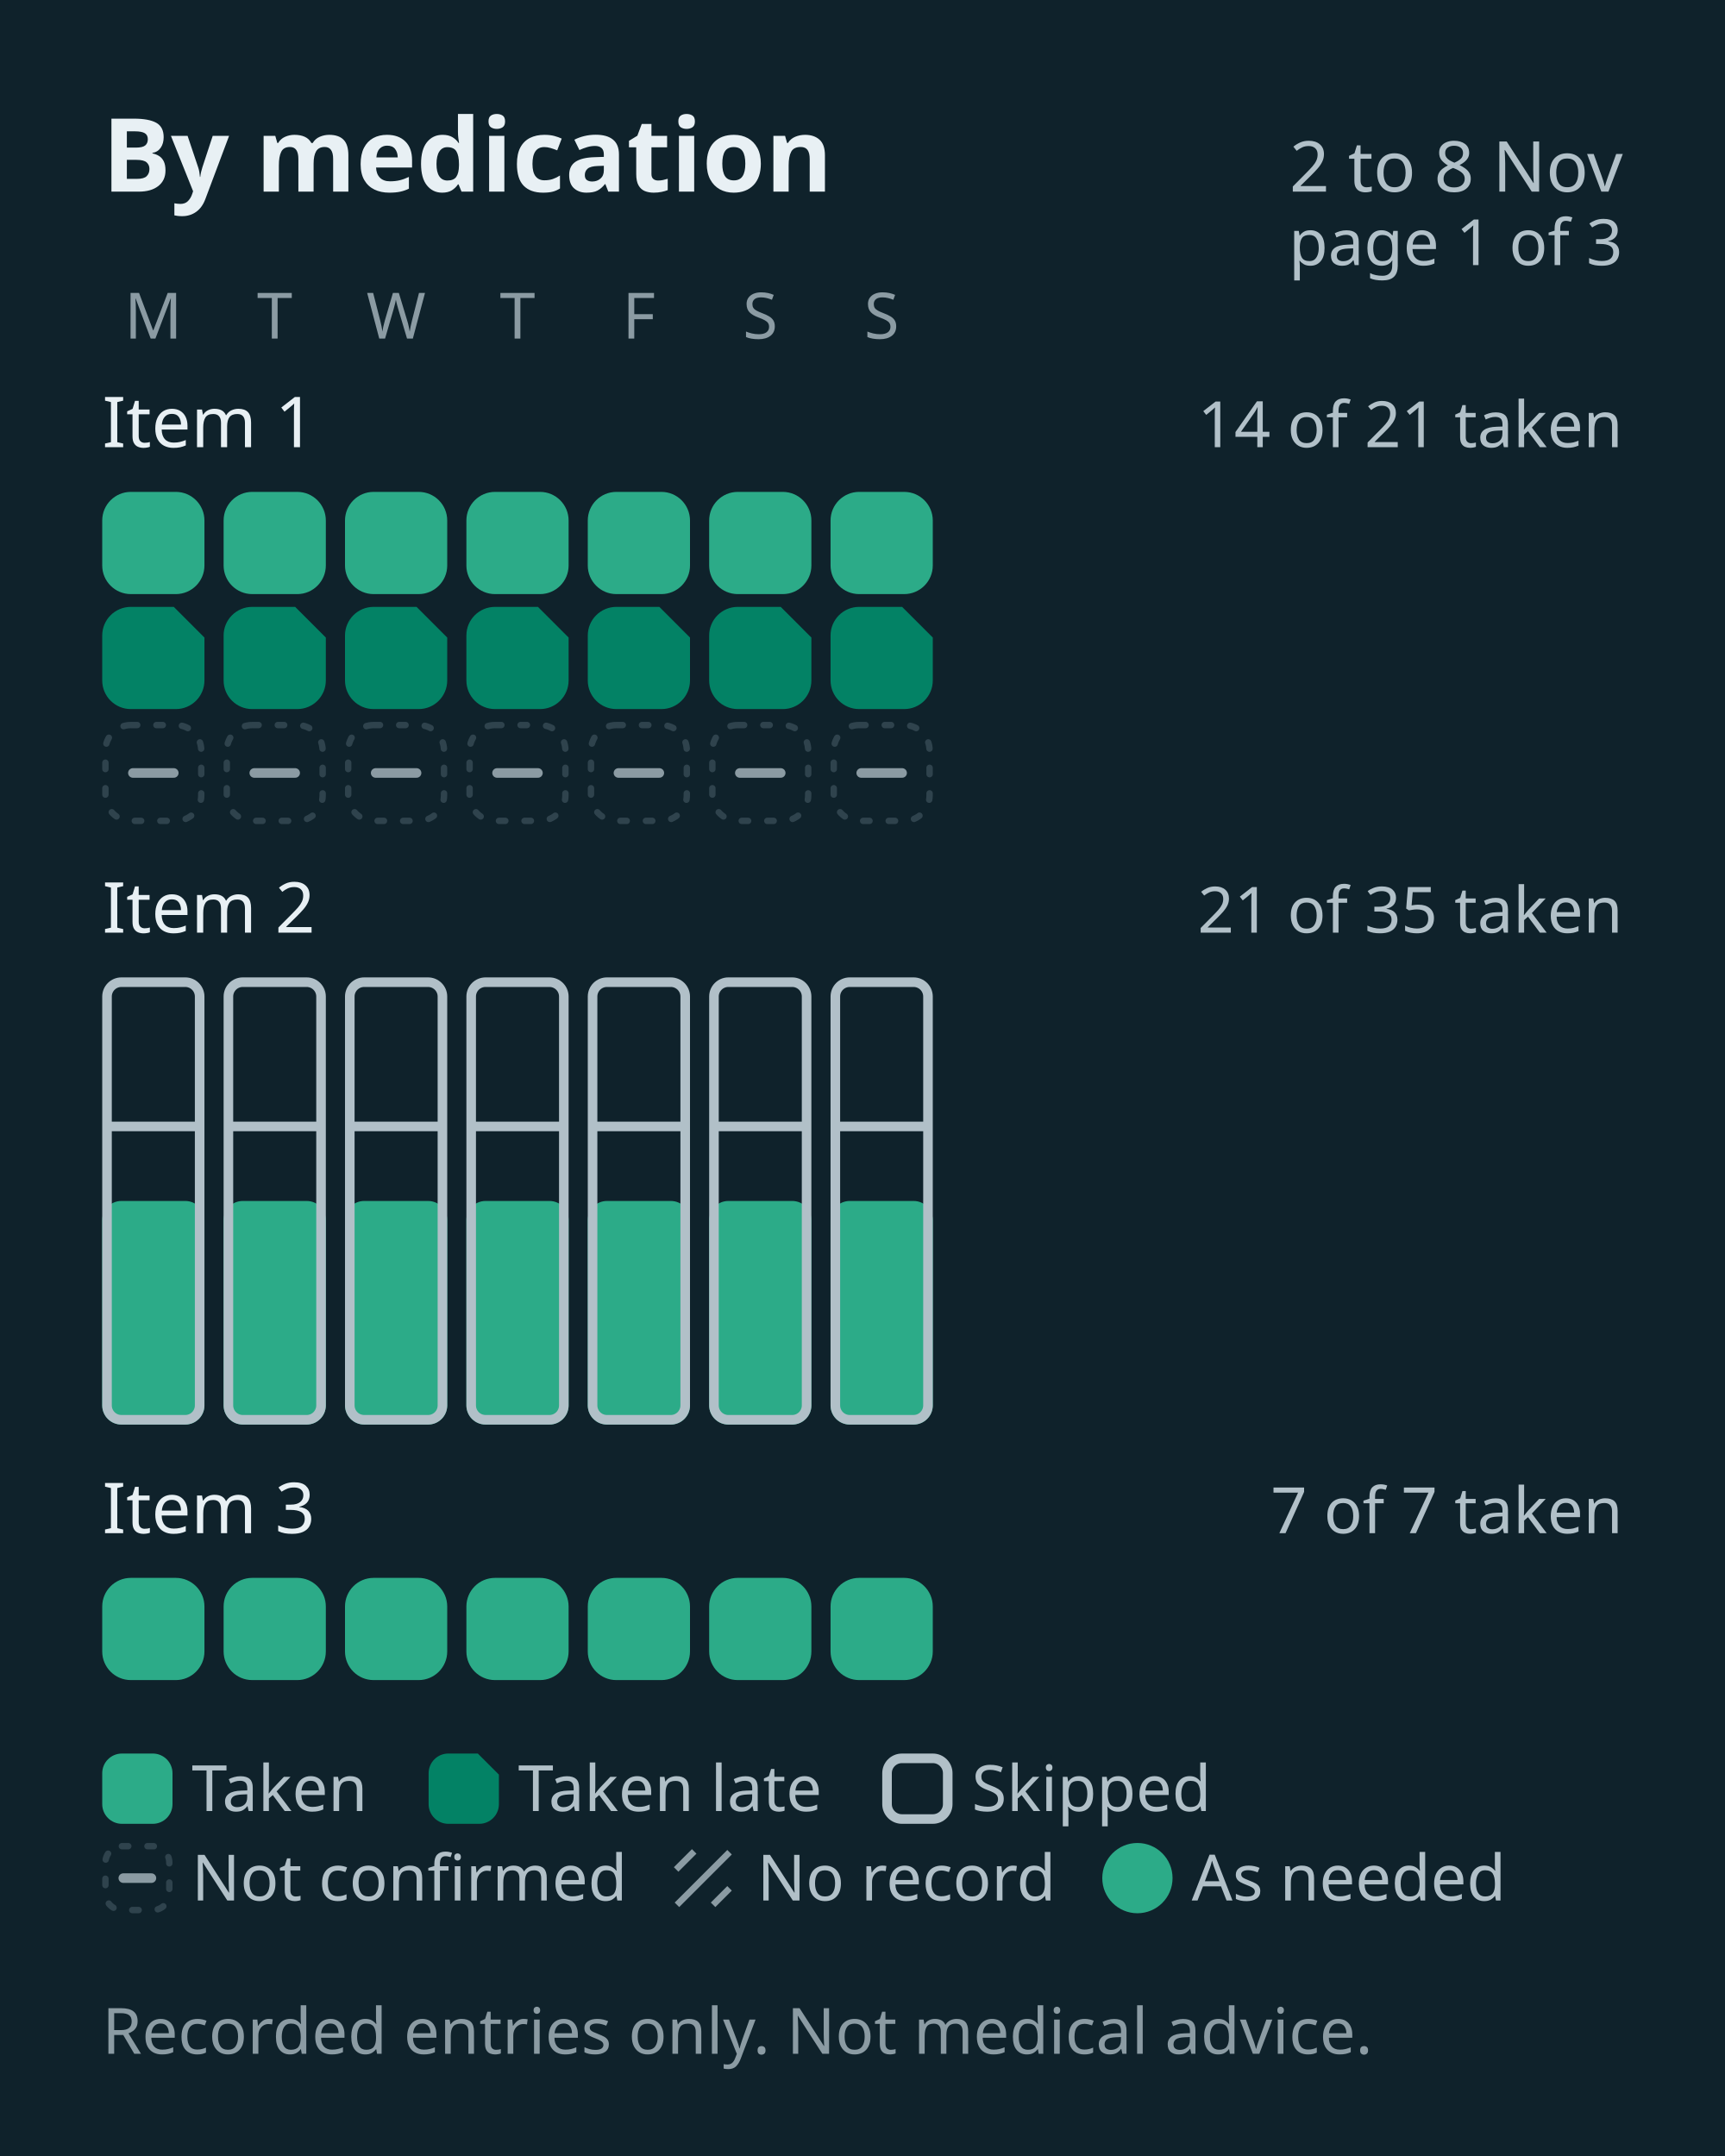
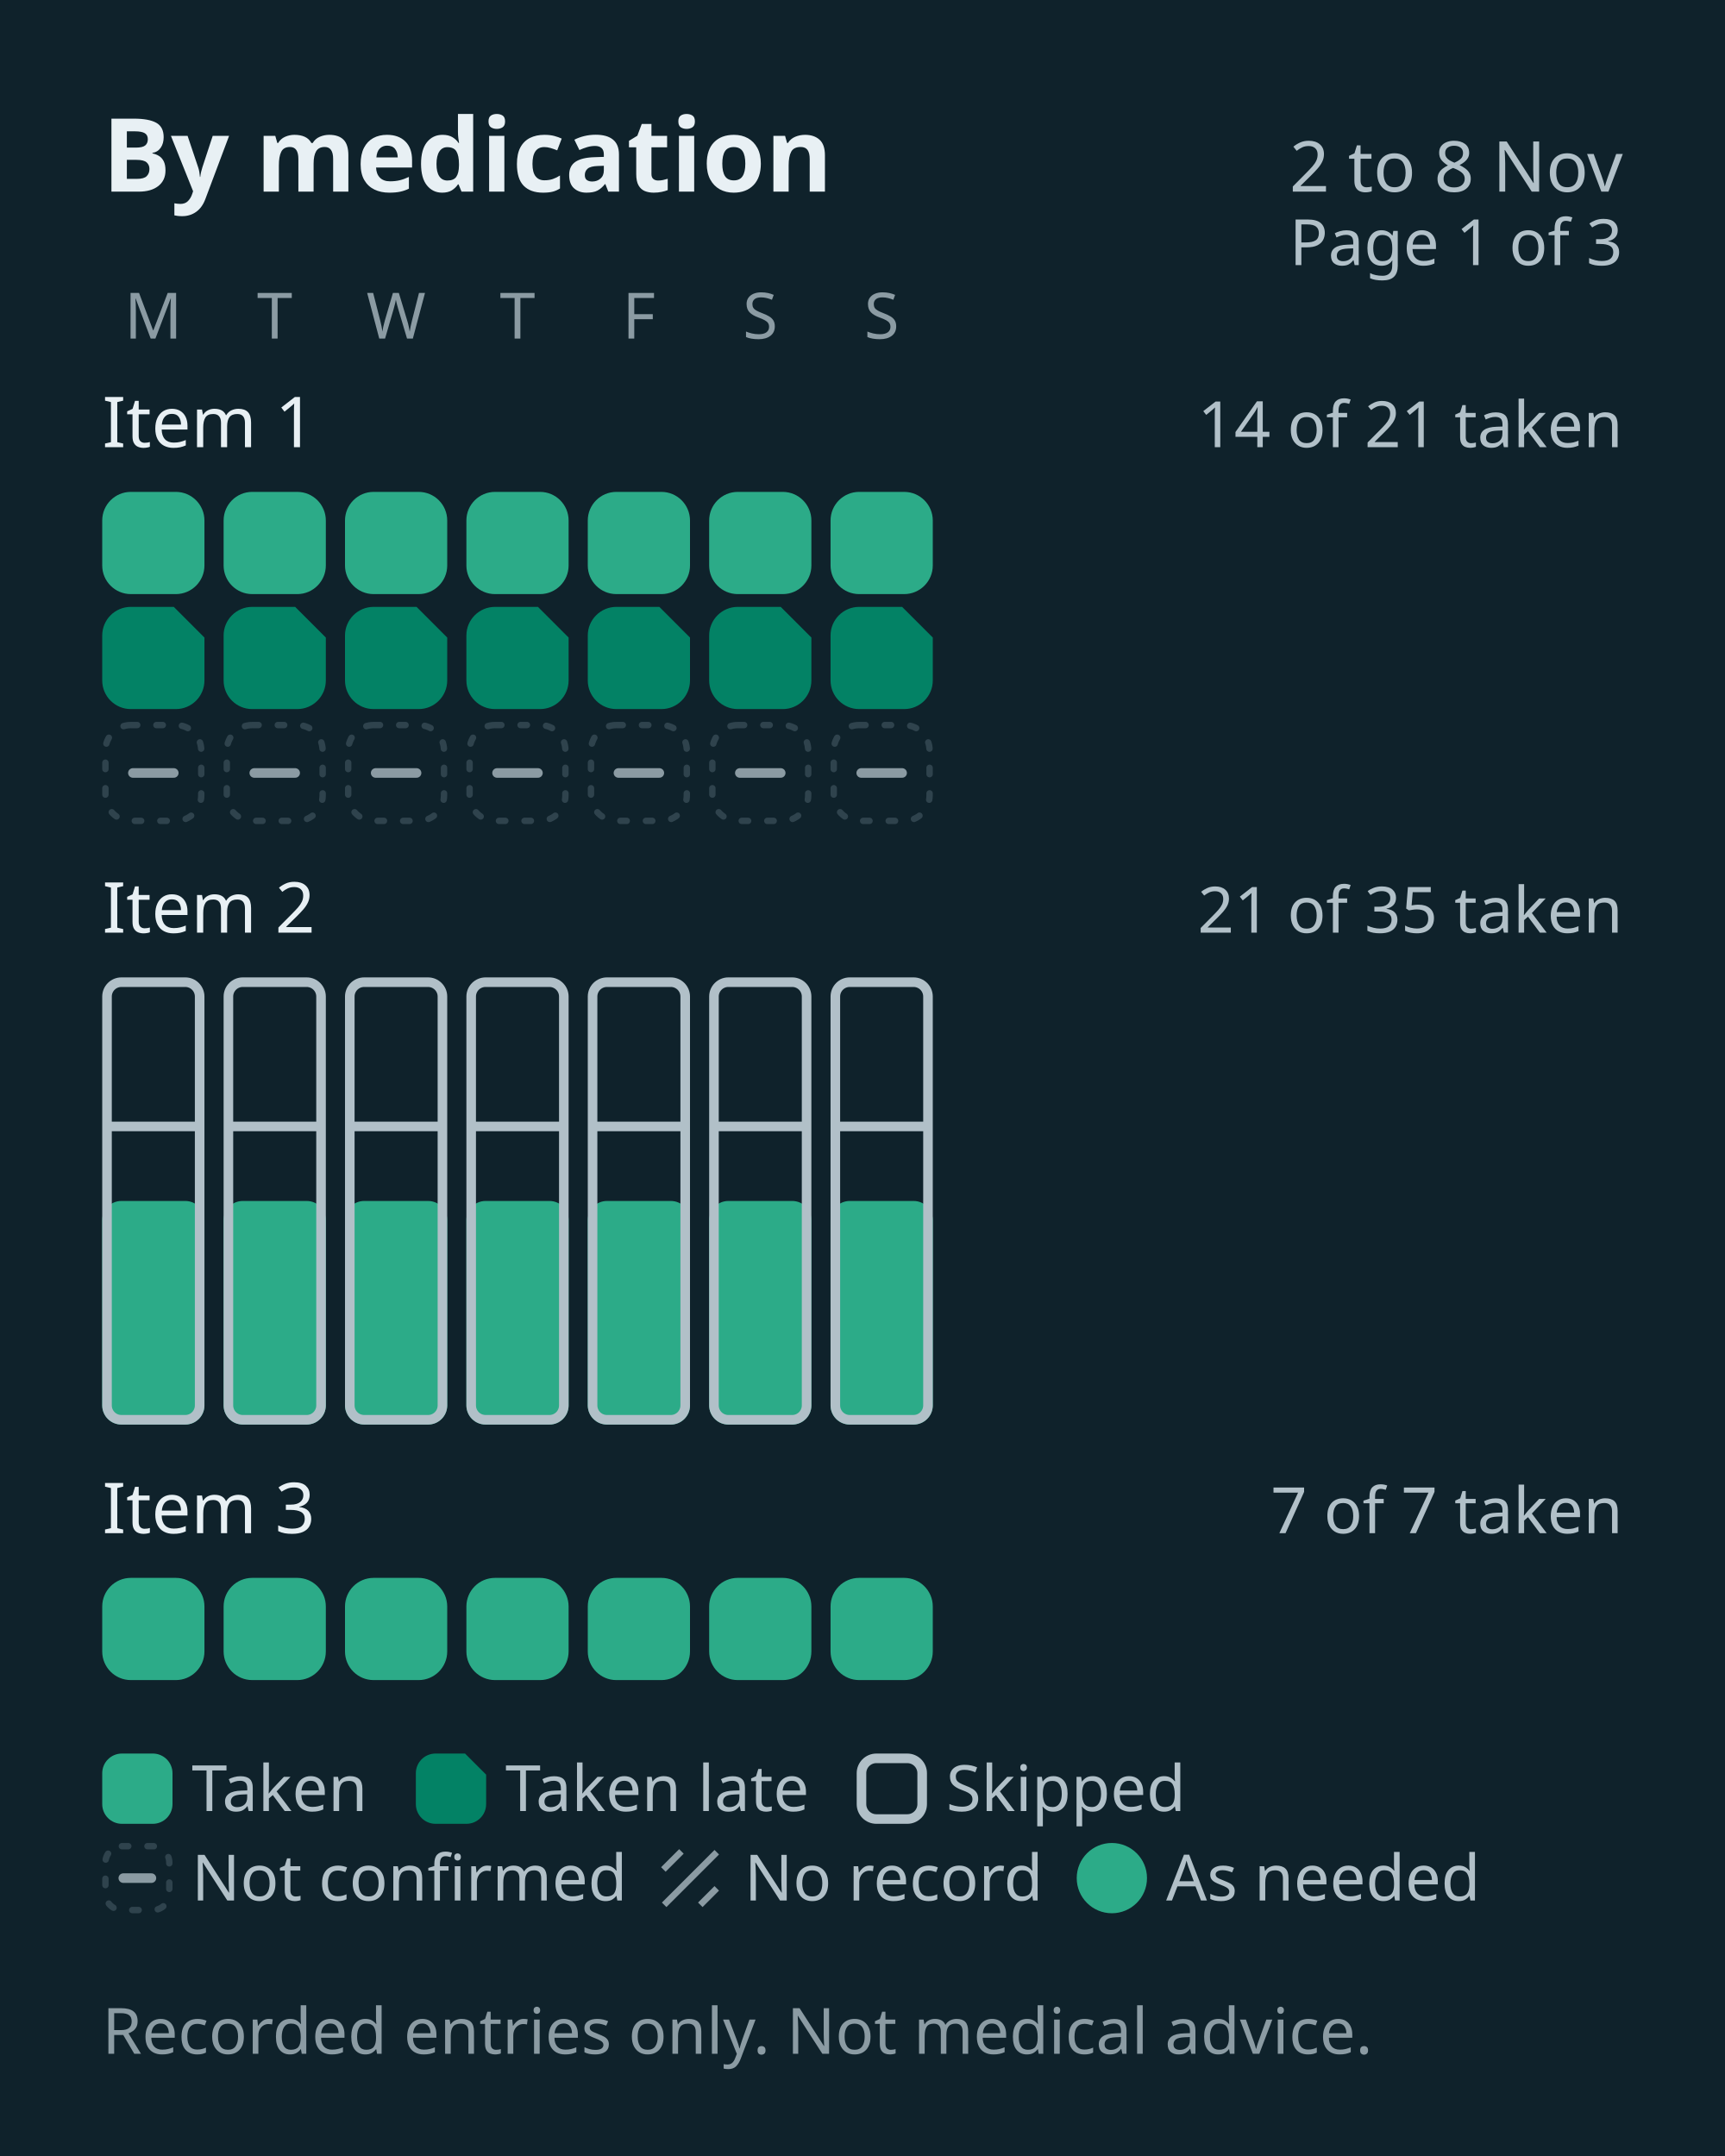
<svg xmlns="http://www.w3.org/2000/svg" width="1080" height="1350" viewBox="0 0 1080 1350">
  <rect width="1080" height="1350" fill="#0f222b" />
  <text x="64" y="120" font-family="Geologica" font-weight="600" font-size="64" fill="#e8f0f4">By medication</text>
  <text x="1016" y="120" font-family="IBM Plex Sans" font-weight="500" font-size="44" fill="#b1c0c8" text-anchor="end">2 to 8 Nov</text>
  <text x="96" y="212" font-family="IBM Plex Sans" font-weight="500" font-size="40" fill="#8b9ba3" text-anchor="middle">M</text>
  <text x="172" y="212" font-family="IBM Plex Sans" font-weight="500" font-size="40" fill="#8b9ba3" text-anchor="middle">T</text>
  <text x="248" y="212" font-family="IBM Plex Sans" font-weight="500" font-size="40" fill="#8b9ba3" text-anchor="middle">W</text>
  <text x="324" y="212" font-family="IBM Plex Sans" font-weight="500" font-size="40" fill="#8b9ba3" text-anchor="middle">T</text>
  <text x="400" y="212" font-family="IBM Plex Sans" font-weight="500" font-size="40" fill="#8b9ba3" text-anchor="middle">F</text>
  <text x="476" y="212" font-family="IBM Plex Sans" font-weight="500" font-size="40" fill="#8b9ba3" text-anchor="middle">S</text>
  <text x="552" y="212" font-family="IBM Plex Sans" font-weight="500" font-size="40" fill="#8b9ba3" text-anchor="middle">S</text>
  <text x="64" y="280" font-family="IBM Plex Sans" font-weight="500" font-size="44" fill="#e8f0f4">Item 1</text>
  <text x="1016" y="280" font-family="IBM Plex Sans" font-weight="500" font-size="40" fill="#b1c0c8" text-anchor="end">14 of 21 taken</text>
  <g>
    <rect x="64" y="308" width="64" height="64" rx="17.92" fill="#2cab88" />
  </g>
  <g>
    <path d="M81.92 380 L108.8 380 L128 399.2 L128 426.08 A17.92 17.92 0 0 1 110.08 444 L81.92 444 A17.92 17.92 0 0 1 64 426.08 L64 397.92 A17.92 17.92 0 0 1 81.92 380 Z" fill="#038265" />
  </g>
  <g>
    <rect x="66" y="454" width="60" height="60" rx="15.92" fill="none" stroke="#2f434d" stroke-width="4" stroke-linecap="round" stroke-linejoin="round" stroke-dasharray="4 12" />
    <line x1="83.2" y1="484" x2="108.8" y2="484" stroke="#8b9ba3" stroke-width="6" stroke-linecap="round" stroke-linejoin="round" />
  </g>
  <g>
    <rect x="140" y="308" width="64" height="64" rx="17.92" fill="#2cab88" />
  </g>
  <g>
    <path d="M157.92 380 L184.8 380 L204 399.2 L204 426.08 A17.92 17.92 0 0 1 186.08 444 L157.92 444 A17.92 17.92 0 0 1 140 426.08 L140 397.92 A17.92 17.92 0 0 1 157.92 380 Z" fill="#038265" />
  </g>
  <g>
    <rect x="142" y="454" width="60" height="60" rx="15.92" fill="none" stroke="#2f434d" stroke-width="4" stroke-linecap="round" stroke-linejoin="round" stroke-dasharray="4 12" />
    <line x1="159.2" y1="484" x2="184.8" y2="484" stroke="#8b9ba3" stroke-width="6" stroke-linecap="round" stroke-linejoin="round" />
  </g>
  <g>
    <rect x="216" y="308" width="64" height="64" rx="17.92" fill="#2cab88" />
  </g>
  <g>
    <path d="M233.92 380 L260.8 380 L280 399.2 L280 426.08 A17.92 17.92 0 0 1 262.08 444 L233.92 444 A17.92 17.92 0 0 1 216 426.08 L216 397.92 A17.92 17.92 0 0 1 233.92 380 Z" fill="#038265" />
  </g>
  <g>
    <rect x="218" y="454" width="60" height="60" rx="15.92" fill="none" stroke="#2f434d" stroke-width="4" stroke-linecap="round" stroke-linejoin="round" stroke-dasharray="4 12" />
    <line x1="235.2" y1="484" x2="260.8" y2="484" stroke="#8b9ba3" stroke-width="6" stroke-linecap="round" stroke-linejoin="round" />
  </g>
  <g>
    <rect x="292" y="308" width="64" height="64" rx="17.92" fill="#2cab88" />
  </g>
  <g>
    <path d="M309.92 380 L336.8 380 L356 399.2 L356 426.08 A17.92 17.92 0 0 1 338.08 444 L309.92 444 A17.92 17.92 0 0 1 292 426.08 L292 397.92 A17.92 17.92 0 0 1 309.92 380 Z" fill="#038265" />
  </g>
  <g>
    <rect x="294" y="454" width="60" height="60" rx="15.92" fill="none" stroke="#2f434d" stroke-width="4" stroke-linecap="round" stroke-linejoin="round" stroke-dasharray="4 12" />
    <line x1="311.2" y1="484" x2="336.8" y2="484" stroke="#8b9ba3" stroke-width="6" stroke-linecap="round" stroke-linejoin="round" />
  </g>
  <g>
    <rect x="368" y="308" width="64" height="64" rx="17.92" fill="#2cab88" />
  </g>
  <g>
    <path d="M385.92 380 L412.8 380 L432 399.2 L432 426.08 A17.92 17.92 0 0 1 414.08 444 L385.92 444 A17.92 17.92 0 0 1 368 426.08 L368 397.92 A17.92 17.92 0 0 1 385.92 380 Z" fill="#038265" />
  </g>
  <g>
    <rect x="370" y="454" width="60" height="60" rx="15.92" fill="none" stroke="#2f434d" stroke-width="4" stroke-linecap="round" stroke-linejoin="round" stroke-dasharray="4 12" />
    <line x1="387.2" y1="484" x2="412.8" y2="484" stroke="#8b9ba3" stroke-width="6" stroke-linecap="round" stroke-linejoin="round" />
  </g>
  <g>
    <rect x="444" y="308" width="64" height="64" rx="17.92" fill="#2cab88" />
  </g>
  <g>
    <path d="M461.92 380 L488.8 380 L508 399.2 L508 426.08 A17.92 17.92 0 0 1 490.08 444 L461.92 444 A17.92 17.92 0 0 1 444 426.08 L444 397.92 A17.92 17.92 0 0 1 461.92 380 Z" fill="#038265" />
  </g>
  <g>
    <rect x="446" y="454" width="60" height="60" rx="15.92" fill="none" stroke="#2f434d" stroke-width="4" stroke-linecap="round" stroke-linejoin="round" stroke-dasharray="4 12" />
    <line x1="463.2" y1="484" x2="488.8" y2="484" stroke="#8b9ba3" stroke-width="6" stroke-linecap="round" stroke-linejoin="round" />
  </g>
  <g>
    <rect x="520" y="308" width="64" height="64" rx="17.92" fill="#2cab88" />
  </g>
  <g>
    <path d="M537.92 380 L564.8 380 L584 399.2 L584 426.08 A17.92 17.92 0 0 1 566.08 444 L537.92 444 A17.92 17.92 0 0 1 520 426.08 L520 397.92 A17.92 17.92 0 0 1 537.92 380 Z" fill="#038265" />
  </g>
  <g>
    <rect x="522" y="454" width="60" height="60" rx="15.92" fill="none" stroke="#2f434d" stroke-width="4" stroke-linecap="round" stroke-linejoin="round" stroke-dasharray="4 12" />
    <line x1="539.2" y1="484" x2="564.8" y2="484" stroke="#8b9ba3" stroke-width="6" stroke-linecap="round" stroke-linejoin="round" />
  </g>
  <text x="64" y="584" font-family="IBM Plex Sans" font-weight="500" font-size="44" fill="#e8f0f4">Item 2</text>
  <text x="1016" y="584" font-family="IBM Plex Sans" font-weight="500" font-size="40" fill="#b1c0c8" text-anchor="end">21 of 35 taken</text>
  <g>
    <rect x="64" y="752" width="64" height="140" rx="12" fill="#2cab88" />
    <line x1="67" y1="705.33" x2="125" y2="705.33" stroke="#b1c0c8" stroke-width="6" />
    <rect x="67" y="615" width="58" height="274" rx="9" fill="none" stroke="#b1c0c8" stroke-width="6" />
  </g>
  <g>
    <rect x="140" y="752" width="64" height="140" rx="12" fill="#2cab88" />
    <line x1="143" y1="705.33" x2="201" y2="705.33" stroke="#b1c0c8" stroke-width="6" />
    <rect x="143" y="615" width="58" height="274" rx="9" fill="none" stroke="#b1c0c8" stroke-width="6" />
  </g>
  <g>
    <rect x="216" y="752" width="64" height="140" rx="12" fill="#2cab88" />
    <line x1="219" y1="705.33" x2="277" y2="705.33" stroke="#b1c0c8" stroke-width="6" />
    <rect x="219" y="615" width="58" height="274" rx="9" fill="none" stroke="#b1c0c8" stroke-width="6" />
  </g>
  <g>
    <rect x="292" y="752" width="64" height="140" rx="12" fill="#2cab88" />
    <line x1="295" y1="705.33" x2="353" y2="705.33" stroke="#b1c0c8" stroke-width="6" />
    <rect x="295" y="615" width="58" height="274" rx="9" fill="none" stroke="#b1c0c8" stroke-width="6" />
  </g>
  <g>
    <rect x="368" y="752" width="64" height="140" rx="12" fill="#2cab88" />
    <line x1="371" y1="705.33" x2="429" y2="705.33" stroke="#b1c0c8" stroke-width="6" />
    <rect x="371" y="615" width="58" height="274" rx="9" fill="none" stroke="#b1c0c8" stroke-width="6" />
  </g>
  <g>
    <rect x="444" y="752" width="64" height="140" rx="12" fill="#2cab88" />
    <line x1="447" y1="705.33" x2="505" y2="705.33" stroke="#b1c0c8" stroke-width="6" />
    <rect x="447" y="615" width="58" height="274" rx="9" fill="none" stroke="#b1c0c8" stroke-width="6" />
  </g>
  <g>
    <rect x="520" y="752" width="64" height="140" rx="12" fill="#2cab88" />
    <line x1="523" y1="705.33" x2="581" y2="705.33" stroke="#b1c0c8" stroke-width="6" />
    <rect x="523" y="615" width="58" height="274" rx="9" fill="none" stroke="#b1c0c8" stroke-width="6" />
  </g>
  <text x="64" y="960" font-family="IBM Plex Sans" font-weight="500" font-size="44" fill="#e8f0f4">Item 3</text>
  <text x="1016" y="960" font-family="IBM Plex Sans" font-weight="500" font-size="40" fill="#b1c0c8" text-anchor="end">7 of 7 taken</text>
  <g>
    <rect x="64" y="988" width="64" height="64" rx="17.92" fill="#2cab88" />
  </g>
  <g>
    <rect x="140" y="988" width="64" height="64" rx="17.92" fill="#2cab88" />
  </g>
  <g>
    <rect x="216" y="988" width="64" height="64" rx="17.92" fill="#2cab88" />
  </g>
  <g>
    <rect x="292" y="988" width="64" height="64" rx="17.92" fill="#2cab88" />
  </g>
  <g>
    <rect x="368" y="988" width="64" height="64" rx="17.92" fill="#2cab88" />
  </g>
  <g>
    <rect x="444" y="988" width="64" height="64" rx="17.92" fill="#2cab88" />
  </g>
  <g>
    <rect x="520" y="988" width="64" height="64" rx="17.92" fill="#2cab88" />
  </g>
  <g>
    <rect x="64" y="1098" width="44" height="44" rx="12.32" fill="#2cab88" />
  </g>
  <text x="120" y="1134" font-family="IBM Plex Sans" font-weight="500" font-size="40" fill="#b1c0c8">Taken</text>
  <g>
-     <path d="M280.68 1098 L299.16 1098 L312.36 1111.2 L312.36 1129.68 A12.32 12.32 0 0 1 300.04 1142 L280.68 1142 A12.32 12.32 0 0 1 268.36 1129.68 L268.36 1110.32 A12.32 12.32 0 0 1 280.68 1098 Z" fill="#038265" />
+     <path d="M272.68 1098 L291.16 1098 L304.36 1111.2 L304.36 1129.68 A12.32 12.32 0 0 1 292.04 1142 L272.68 1142 A12.32 12.32 0 0 1 260.36 1129.68 L260.36 1110.32 A12.32 12.32 0 0 1 272.68 1098 Z" fill="#038265" />
  </g>
-   <text x="324.36" y="1134" font-family="IBM Plex Sans" font-weight="500" font-size="40" fill="#b1c0c8">Taken late</text>
+   <text x="316.36" y="1134" font-family="IBM Plex Sans" font-weight="500" font-size="40" fill="#b1c0c8">Taken late</text>
  <g>
-     <rect x="555.36" y="1101" width="38" height="38" rx="9.32" fill="none" stroke="#b1c0c8" stroke-width="6" />
+     <rect x="539.36" y="1101" width="38" height="38" rx="9.32" fill="none" stroke="#b1c0c8" stroke-width="6" />
  </g>
-   <text x="608.36" y="1134" font-family="IBM Plex Sans" font-weight="500" font-size="40" fill="#b1c0c8">Skipped</text>
+   <text x="592.36" y="1134" font-family="IBM Plex Sans" font-weight="500" font-size="40" fill="#b1c0c8">Skipped</text>
  <g>
    <rect x="66" y="1156" width="40" height="40" rx="10.32" fill="none" stroke="#2f434d" stroke-width="4" stroke-linecap="round" stroke-linejoin="round" stroke-dasharray="4 12" />
    <line x1="77.2" y1="1176" x2="94.8" y2="1176" stroke="#8b9ba3" stroke-width="6" stroke-linecap="round" stroke-linejoin="round" />
  </g>
  <text x="120" y="1190" font-family="IBM Plex Sans" font-weight="500" font-size="40" fill="#b1c0c8">Not confirmed</text>
  <g>
-     <line x1="423.32" y1="1170.59" x2="434.63" y2="1159.28" stroke="#8b9ba3" stroke-width="4" />
-     <line x1="423.82" y1="1192.72" x2="456.76" y2="1159.78" stroke="#8b9ba3" stroke-width="4" />
-     <line x1="446.45" y1="1192.72" x2="456.76" y2="1182.41" stroke="#8b9ba3" stroke-width="4" />
+     <line x1="415.32" y1="1170.59" x2="426.63" y2="1159.28" stroke="#8b9ba3" stroke-width="4" />
+     <line x1="415.82" y1="1192.72" x2="448.76" y2="1159.78" stroke="#8b9ba3" stroke-width="4" />
+     <line x1="438.45" y1="1192.72" x2="448.76" y2="1182.41" stroke="#8b9ba3" stroke-width="4" />
  </g>
-   <text x="474.04" y="1190" font-family="IBM Plex Sans" font-weight="500" font-size="40" fill="#b1c0c8">No record</text>
+   <text x="466.04" y="1190" font-family="IBM Plex Sans" font-weight="500" font-size="40" fill="#b1c0c8">No record</text>
  <g>
-     <circle cx="712.12" cy="1176" r="22" fill="#2cab88" />
+     <circle cx="696.12" cy="1176" r="22" fill="#2cab88" />
  </g>
-   <text x="746.12" y="1190" font-family="IBM Plex Sans" font-weight="500" font-size="40" fill="#b1c0c8">As needed</text>
-   <text x="1016" y="166" font-family="IBM Plex Sans" font-weight="500" font-size="40" fill="#b1c0c8" text-anchor="end">page 1 of 3</text>
+   <text x="730.12" y="1190" font-family="IBM Plex Sans" font-weight="500" font-size="40" fill="#b1c0c8">As needed</text>
+   <text x="1016" y="166" font-family="IBM Plex Sans" font-weight="500" font-size="40" fill="#b1c0c8" text-anchor="end">Page 1 of 3</text>
  <text x="64" y="1286" font-family="IBM Plex Sans" font-weight="500" font-size="40" fill="#8b9ba3">Recorded entries only. Not medical advice.</text>
</svg>
